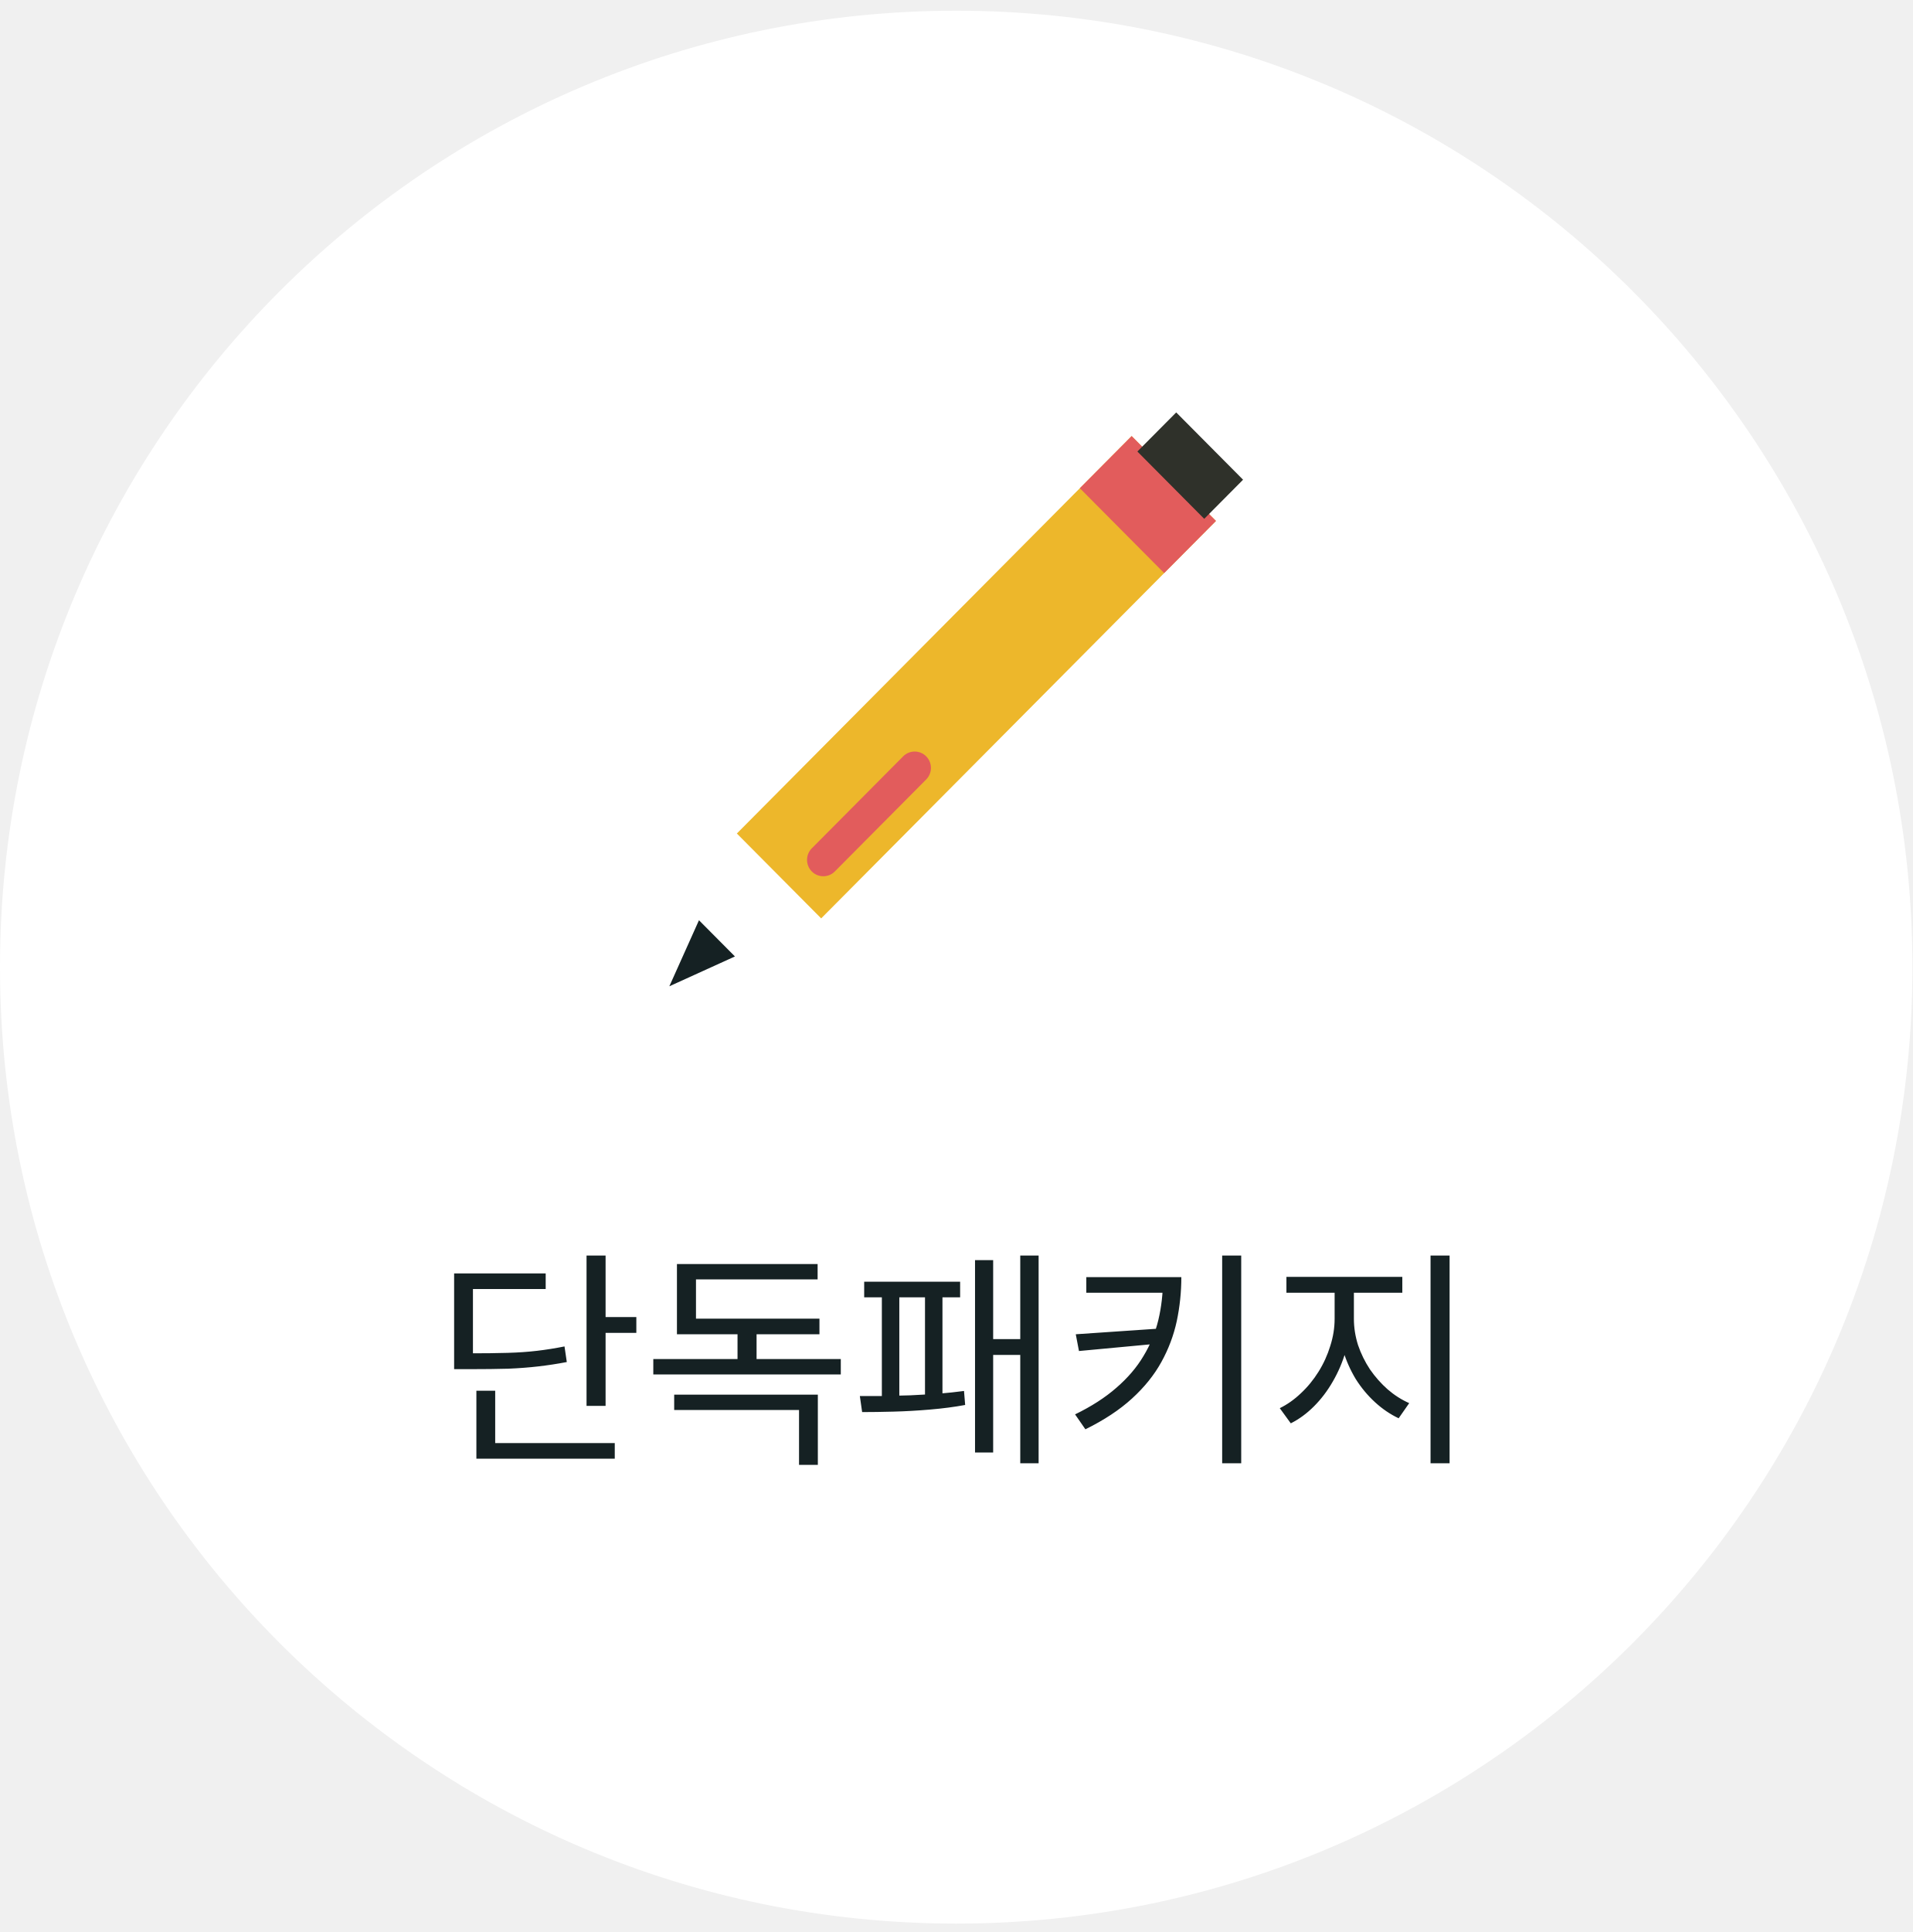
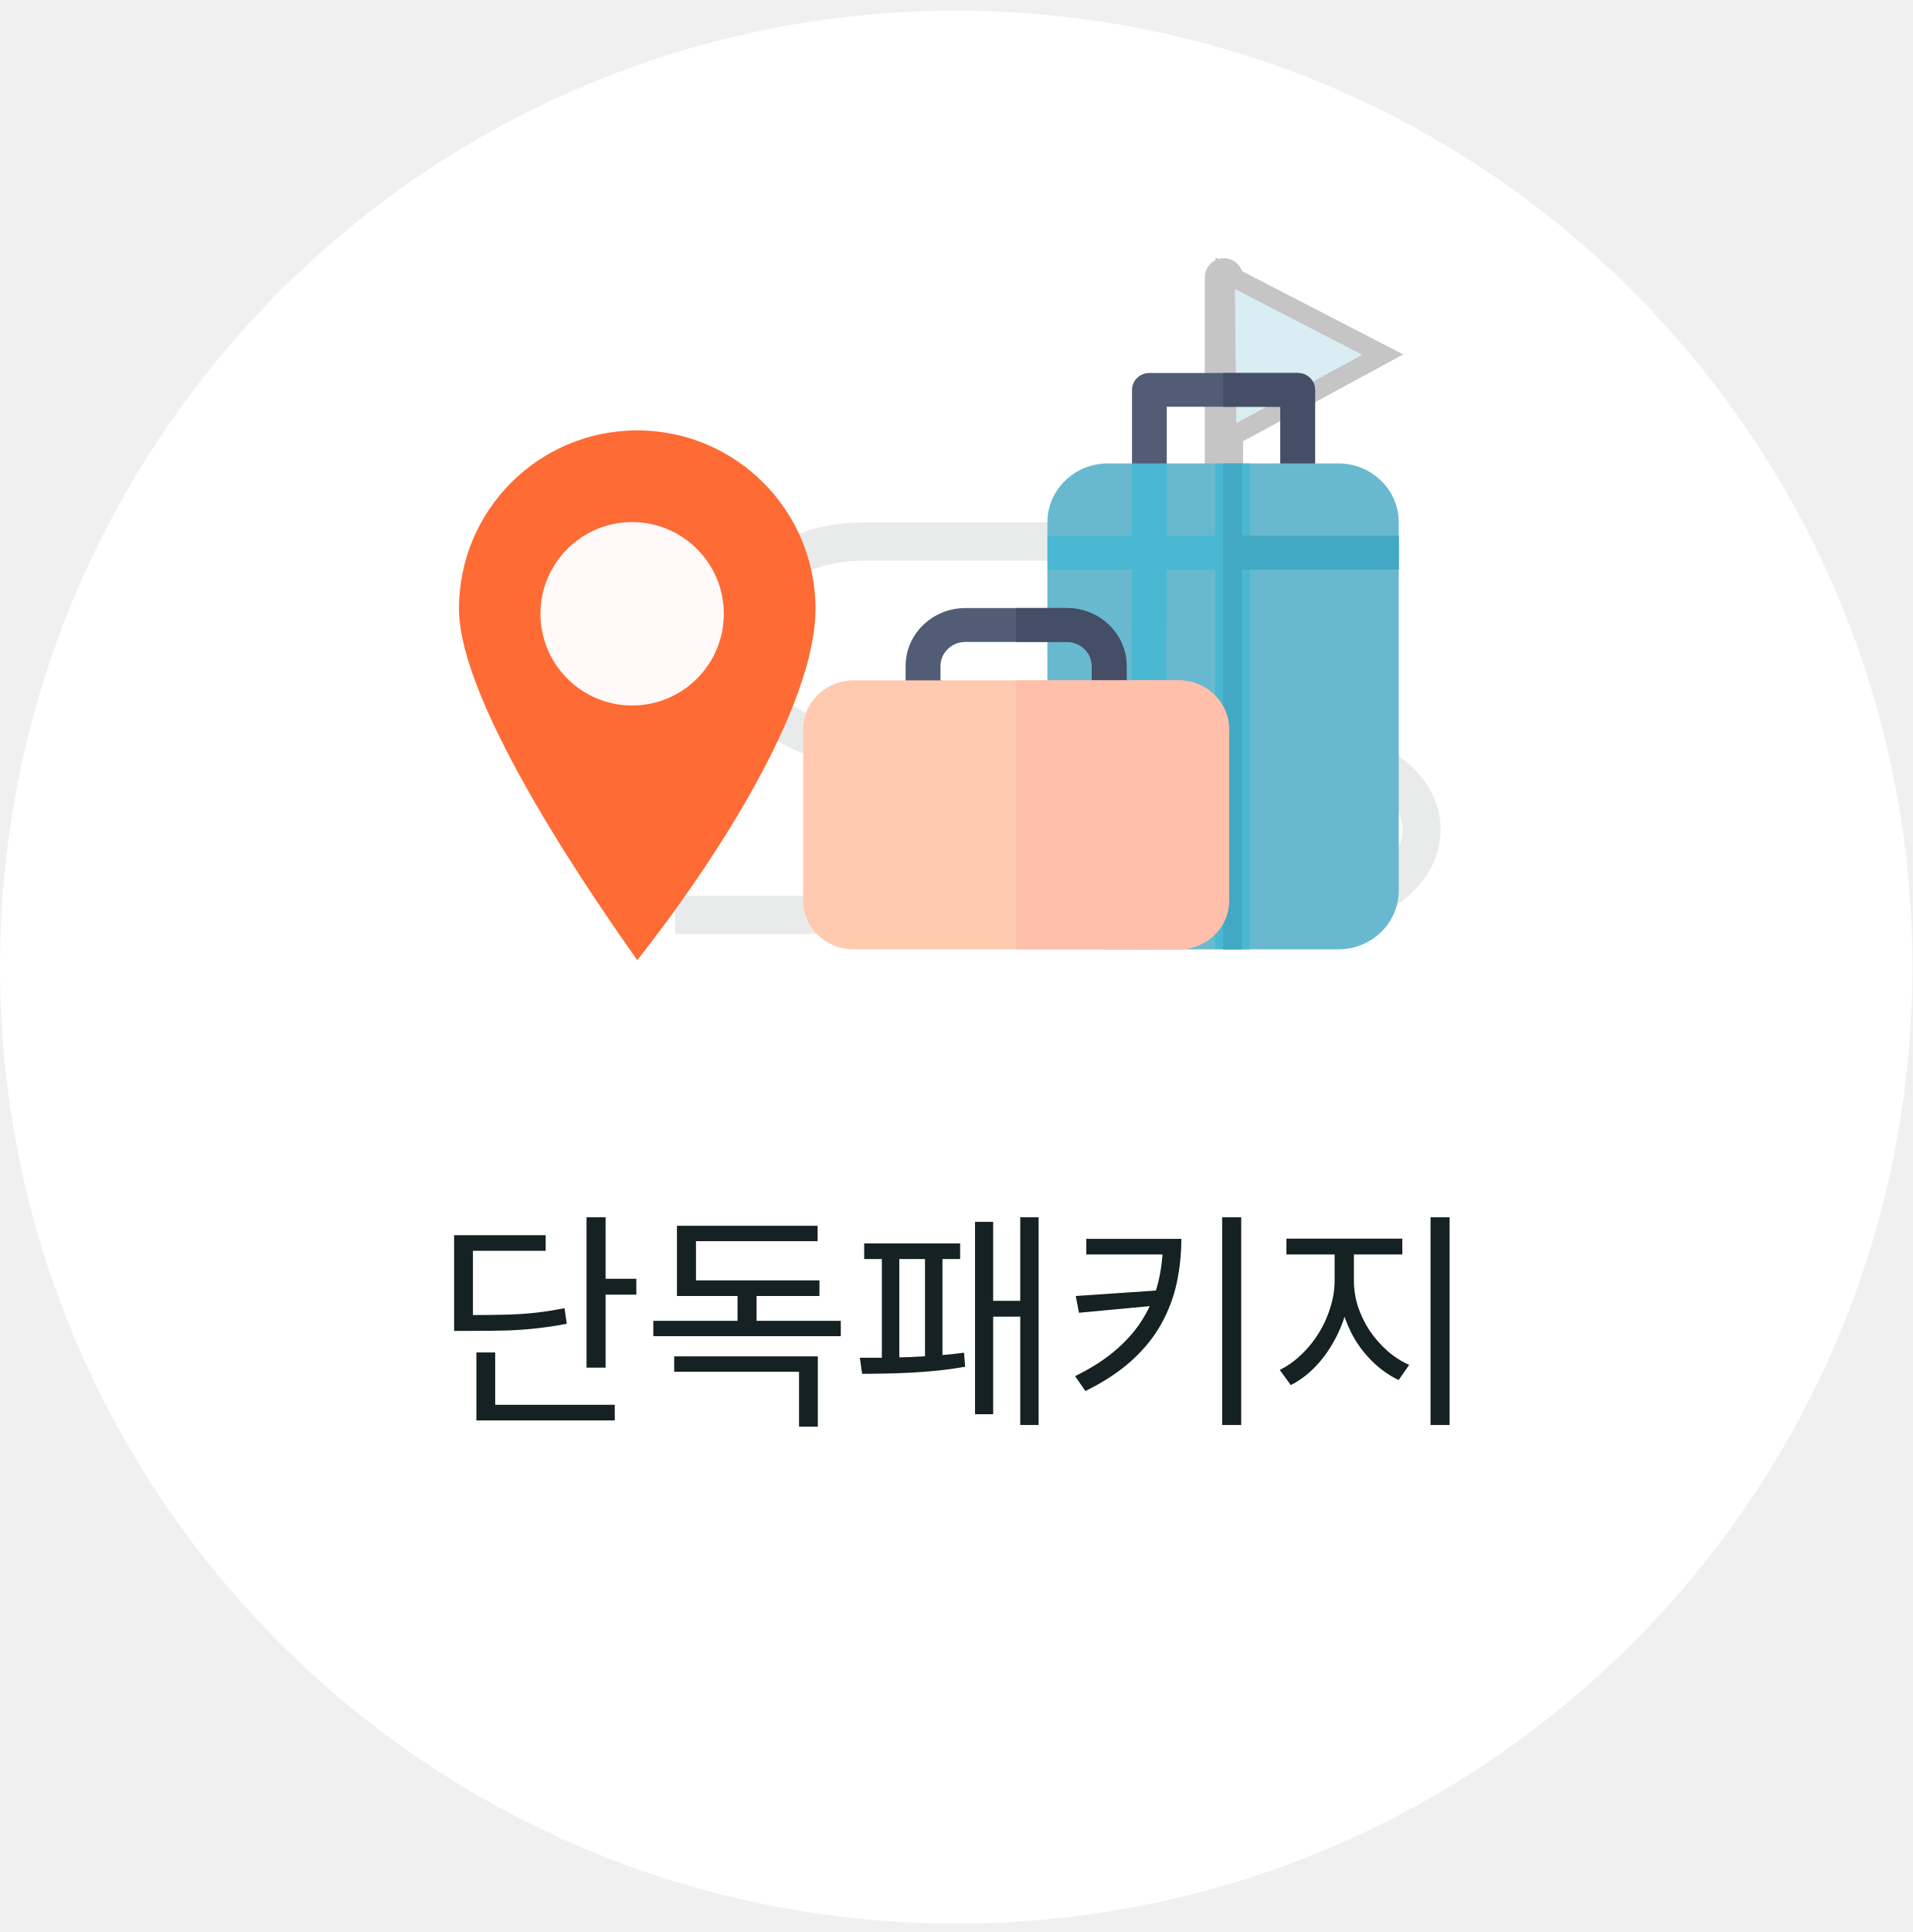
<svg xmlns="http://www.w3.org/2000/svg" width="100" height="101" viewBox="0 0 100 101" fill="none">
  <rect y="0.56" width="100" height="100" rx="50" fill="white" />
-   <path d="M35 51.56L38.651 43.42L43.087 47.885L35 51.56Z" fill="white" />
-   <path d="M38.53 43.574L59.174 22.796L63.583 27.233L42.939 48.011L38.53 43.574Z" fill="#EDB72B" />
-   <path d="M56.465 25.522L59.174 22.796L63.583 27.233L60.874 29.959L56.465 25.522Z" fill="#E25C5C" />
-   <path d="M59.473 23.604L61.504 21.56L65 25.078L62.969 27.123L59.473 23.604Z" fill="#2F312A" />
-   <path d="M35 51.56L36.549 48.108L38.43 50.001L35 51.56Z" fill="#152123" />
-   <path d="M43.652 45.558C43.32 45.892 42.781 45.892 42.449 45.558C42.117 45.224 42.117 44.682 42.449 44.348L47.227 39.539C47.559 39.205 48.097 39.205 48.429 39.539C48.762 39.873 48.762 40.415 48.429 40.75L43.652 45.558Z" fill="#E25C5C" />
-   <path d="M30.67 65.636H31.666V73.496H30.67V65.636ZM31.354 68.852H33.274V69.68H31.354V68.852ZM23.746 70.748H24.586C25.33 70.748 25.982 70.74 26.542 70.724C27.102 70.708 27.618 70.672 28.09 70.616C28.562 70.56 29.038 70.484 29.518 70.388L29.638 71.204C29.134 71.3 28.638 71.376 28.15 71.432C27.67 71.488 27.146 71.528 26.578 71.552C26.01 71.568 25.346 71.576 24.586 71.576H23.746V70.748ZM23.746 66.572H28.534V67.388H24.73V71.192H23.746V66.572ZM24.91 75.44H32.146V76.256H24.91V75.44ZM24.91 72.704H25.894V75.812H24.91V72.704ZM34.161 71.048H43.965V71.852H34.161V71.048ZM38.565 69.188H39.561V71.372H38.565V69.188ZM35.253 72.908H42.765V76.58H41.781V73.712H35.253V72.908ZM35.397 68.936H42.849V69.752H35.397V68.936ZM35.397 66.08H42.753V66.884H36.393V69.356H35.397V66.08ZM53.349 65.636H54.309V76.496H53.349V65.636ZM51.62 70.004H53.709V70.832H51.62V70.004ZM50.984 65.876H51.932V75.932H50.984V65.876ZM45.188 67.004H50.205V67.82H45.188V67.004ZM45.081 73.82L44.961 72.98C45.321 72.98 45.724 72.98 46.172 72.98C46.629 72.972 47.1 72.96 47.589 72.944C48.084 72.92 48.572 72.892 49.053 72.86C49.541 72.82 49.992 72.772 50.408 72.716L50.468 73.448C49.908 73.552 49.297 73.632 48.633 73.688C47.977 73.744 47.34 73.78 46.724 73.796C46.108 73.812 45.56 73.82 45.081 73.82ZM46.112 67.532H47.025V73.208H46.112V67.532ZM48.368 67.532H49.281V73.208H48.368V67.532ZM60.812 66.764H61.772C61.772 67.548 61.691 68.316 61.532 69.068C61.371 69.812 61.103 70.524 60.727 71.204C60.352 71.884 59.84 72.52 59.191 73.112C58.544 73.704 57.731 74.24 56.755 74.72L56.215 73.94C57.072 73.524 57.791 73.06 58.376 72.548C58.968 72.036 59.44 71.484 59.791 70.892C60.151 70.3 60.411 69.668 60.572 68.996C60.731 68.324 60.812 67.616 60.812 66.872V66.764ZM56.803 66.764H61.316V67.58H56.803V66.764ZM60.656 69.452V70.232L56.419 70.628L56.252 69.752L60.656 69.452ZM63.907 65.636H64.903V76.496H63.907V65.636ZM69.787 67.196H70.603V68.948C70.603 69.524 70.523 70.092 70.363 70.652C70.203 71.204 69.979 71.728 69.691 72.224C69.411 72.712 69.083 73.144 68.707 73.52C68.331 73.896 67.927 74.192 67.495 74.408L66.919 73.616C67.311 73.424 67.679 73.164 68.023 72.836C68.375 72.508 68.683 72.132 68.947 71.708C69.211 71.284 69.415 70.836 69.559 70.364C69.711 69.892 69.787 69.42 69.787 68.948V67.196ZM69.991 67.196H70.795V68.948C70.795 69.404 70.867 69.86 71.011 70.316C71.163 70.764 71.371 71.188 71.635 71.588C71.907 71.98 72.215 72.328 72.559 72.632C72.911 72.936 73.287 73.176 73.687 73.352L73.135 74.144C72.695 73.936 72.283 73.656 71.899 73.304C71.515 72.952 71.179 72.548 70.891 72.092C70.611 71.628 70.391 71.132 70.231 70.604C70.071 70.068 69.991 69.516 69.991 68.948V67.196ZM67.267 66.752H73.327V67.58H67.267V66.752ZM74.803 65.636H75.799V76.496H74.803V65.636Z" fill="#152123" />
+   <path d="M35.299 47.828H67.143C76.73 47.828 76.73 38.925 67.143 38.925H45.229C36.669 38.925 36.327 28.311 45.229 28.311H62.349" stroke="#D4D9D9" stroke-opacity="0.5" stroke-width="2" />
+   <g opacity="0.25">
+     <rect x="63" y="13.5" width="2" height="16" rx="1" fill="#161616" />
+     <path d="M64.066 14.284L72.305 18.538L64.155 22.958L64.066 14.284Z" fill="#68B9CF" stroke="#161616" />
+   </g>
+   <path d="M67.857 19.5H60.101C59.599 19.5 59.192 19.895 59.192 20.383V25.11C59.192 25.598 59.599 25.992 60.101 25.992H67.857C68.359 25.992 68.766 25.598 68.766 25.11V20.383C68.766 19.895 68.359 19.5 67.857 19.5ZM66.948 24.227L63.954 25.581L61.01 24.227V21.265H66.948V24.227Z" fill="#525C74" />
+   <path d="M68.766 20.383V25.11C68.766 25.598 68.359 25.992 67.857 25.992H63.954V25.639L66.948 24.227V21.265H63.954V19.5H67.857C68.359 19.5 68.766 19.895 68.766 20.383Z" fill="#444E66" />
+   <path d="M72.281 27.503L71.917 46.628C71.917 48.322 70.813 48.511 69.069 48.511L63.53 49.629H60.969L60.161 49.335L59.152 49.629H57.931C56.187 49.629 54.768 48.251 54.768 46.558V29.774L55.132 28.915L54.768 28.009V27.298C54.768 25.605 56.187 24.226 57.931 24.226H59.189L60.04 24.796L61.01 24.226H63.53L66.827 25.502L69.857 24.855C71.176 28.751 72.275 25.86 72.281 27.503Z" fill="#68B9CF" />
+   <path d="M73.14 27.298V46.557C73.14 48.251 71.721 49.63 69.977 49.63H63.954V24.756L64.927 24.226H69.977C71.721 24.226 73.14 25.604 73.14 27.298Z" fill="#68B9CF" />
+   <path d="M73.14 28.009H65.348V24.226H63.53V28.009H61.002L61.007 24.226H59.189L59.184 28.009H54.768V29.774H59.181L59.152 49.629H60.969L60.999 29.774H63.53V49.629H65.348V29.774H73.14V28.009Z" fill="#4AB7D3" />
+   <path d="M73.14 28.007H64.927V24.226H63.954V49.63H64.927V29.779H73.14V28.007Z" fill="#42A8C3" />
+   <path d="M55.79 31.788H50.475C48.754 31.788 47.353 33.148 47.353 34.82V36.455C47.353 36.944 47.762 37.342 48.266 37.342H58C58.503 37.342 58.912 36.944 58.912 36.455V34.82C58.912 33.148 57.512 31.788 55.79 31.788ZM57.087 35.569L53.133 36.452L49.178 35.569V34.82C49.178 34.125 49.76 33.56 50.475 33.56H55.79C56.506 33.56 57.087 34.125 57.087 34.82V35.569H57.087Z" fill="#525C74" />
+   <path d="M58.912 34.82V36.455C58.912 36.944 58.504 37.342 58 37.342H53.133V36.687L57.087 35.569V34.82C57.087 34.125 56.506 33.56 55.79 33.56H53.133V31.788H55.79C57.512 31.788 58.912 33.148 58.912 34.82Z" fill="#444E66" />
+   <path d="M64.266 38.114V47.084C64.266 48.488 63.09 49.63 61.645 49.63H44.621C43.176 49.63 42 48.488 42 47.084V38.114C42 36.711 43.176 35.569 44.621 35.569H61.645C63.09 35.569 64.266 36.711 64.266 38.114Z" fill="#FFCAAF" />
+   <path d="M64.266 38.114V47.084C64.266 48.488 63.09 49.63 61.645 49.63H53.133V35.569H61.645C63.09 35.569 64.266 36.711 64.266 38.114Z" fill="#FFBFAB" />
+   <path d="M42.642 31.821C42.642 36.969 37.316 45.137 33.321 50.197C31.457 47.533 24 36.969 24 31.821C24 26.673 28.173 22.5 33.321 22.5C38.469 22.5 42.642 26.673 42.642 31.821Z" fill="#FF6B34" />
+   <circle cx="33.055" cy="32.087" r="4.794" fill="#FFF9F9" />
+   <path d="M30.67 63.636H31.666V71.496H30.67V63.636ZM31.354 66.852H33.274V67.68H31.354V66.852ZM23.746 68.748H24.586C25.33 68.748 25.982 68.74 26.542 68.724C27.102 68.708 27.618 68.672 28.09 68.616C28.562 68.56 29.038 68.484 29.518 68.388L29.638 69.204C29.134 69.3 28.638 69.376 28.15 69.432C27.67 69.488 27.146 69.528 26.578 69.552C26.01 69.568 25.346 69.576 24.586 69.576H23.746V68.748ZM23.746 64.572H28.534V65.388H24.73V69.192H23.746V64.572ZM24.91 73.44H32.146V74.256H24.91V73.44ZM24.91 70.704H25.894V73.812H24.91V70.704ZM34.161 69.048H43.965V69.852H34.161V69.048ZM38.565 67.188H39.561V69.372H38.565V67.188ZM35.253 70.908H42.765V74.58H41.781V71.712H35.253V70.908ZM35.397 66.936H42.849V67.752H35.397V66.936ZM35.397 64.08H42.753V64.884H36.393V67.356H35.397V64.08ZM53.349 63.636H54.309V74.496H53.349V63.636ZM51.62 68.004H53.709V68.832H51.62V68.004ZM50.984 63.876H51.932V73.932H50.984V63.876ZM45.188 65.004H50.205V65.82H45.188V65.004ZM45.081 71.82L44.961 70.98C45.321 70.98 45.724 70.98 46.172 70.98C46.629 70.972 47.1 70.96 47.589 70.944C48.084 70.92 48.572 70.892 49.053 70.86C49.541 70.82 49.992 70.772 50.408 70.716L50.468 71.448C49.908 71.552 49.297 71.632 48.633 71.688C47.977 71.744 47.34 71.78 46.724 71.796C46.108 71.812 45.56 71.82 45.081 71.82ZM46.112 65.532H47.025V71.208H46.112V65.532ZM48.368 65.532H49.281V71.208H48.368V65.532ZM60.812 64.764H61.772C61.772 65.548 61.691 66.316 61.532 67.068C61.371 67.812 61.103 68.524 60.727 69.204C60.352 69.884 59.84 70.52 59.191 71.112C58.544 71.704 57.731 72.24 56.755 72.72L56.215 71.94C57.072 71.524 57.791 71.06 58.376 70.548C58.968 70.036 59.44 69.484 59.791 68.892C60.151 68.3 60.411 67.668 60.572 66.996C60.731 66.324 60.812 65.616 60.812 64.872V64.764ZM56.803 64.764H61.316V65.58H56.803V64.764ZM60.656 67.452V68.232L56.419 68.628L56.252 67.752L60.656 67.452ZM63.907 63.636H64.903V74.496H63.907V63.636ZM69.787 65.196H70.603V66.948C70.603 67.524 70.523 68.092 70.363 68.652C70.203 69.204 69.979 69.728 69.691 70.224C69.411 70.712 69.083 71.144 68.707 71.52C68.331 71.896 67.927 72.192 67.495 72.408L66.919 71.616C67.311 71.424 67.679 71.164 68.023 70.836C68.375 70.508 68.683 70.132 68.947 69.708C69.211 69.284 69.415 68.836 69.559 68.364C69.711 67.892 69.787 67.42 69.787 66.948V65.196ZM69.991 65.196H70.795V66.948C70.795 67.404 70.867 67.86 71.011 68.316C71.163 68.764 71.371 69.188 71.635 69.588C71.907 69.98 72.215 70.328 72.559 70.632C72.911 70.936 73.287 71.176 73.687 71.352L73.135 72.144C72.695 71.936 72.283 71.656 71.899 71.304C71.515 70.952 71.179 70.548 70.891 70.092C70.611 69.628 70.391 69.132 70.231 68.604C70.071 68.068 69.991 67.516 69.991 66.948V65.196ZM67.267 64.752H73.327V65.58H67.267V64.752ZM74.803 63.636H75.799V74.496H74.803V63.636Z" fill="#152123" />
</svg>
